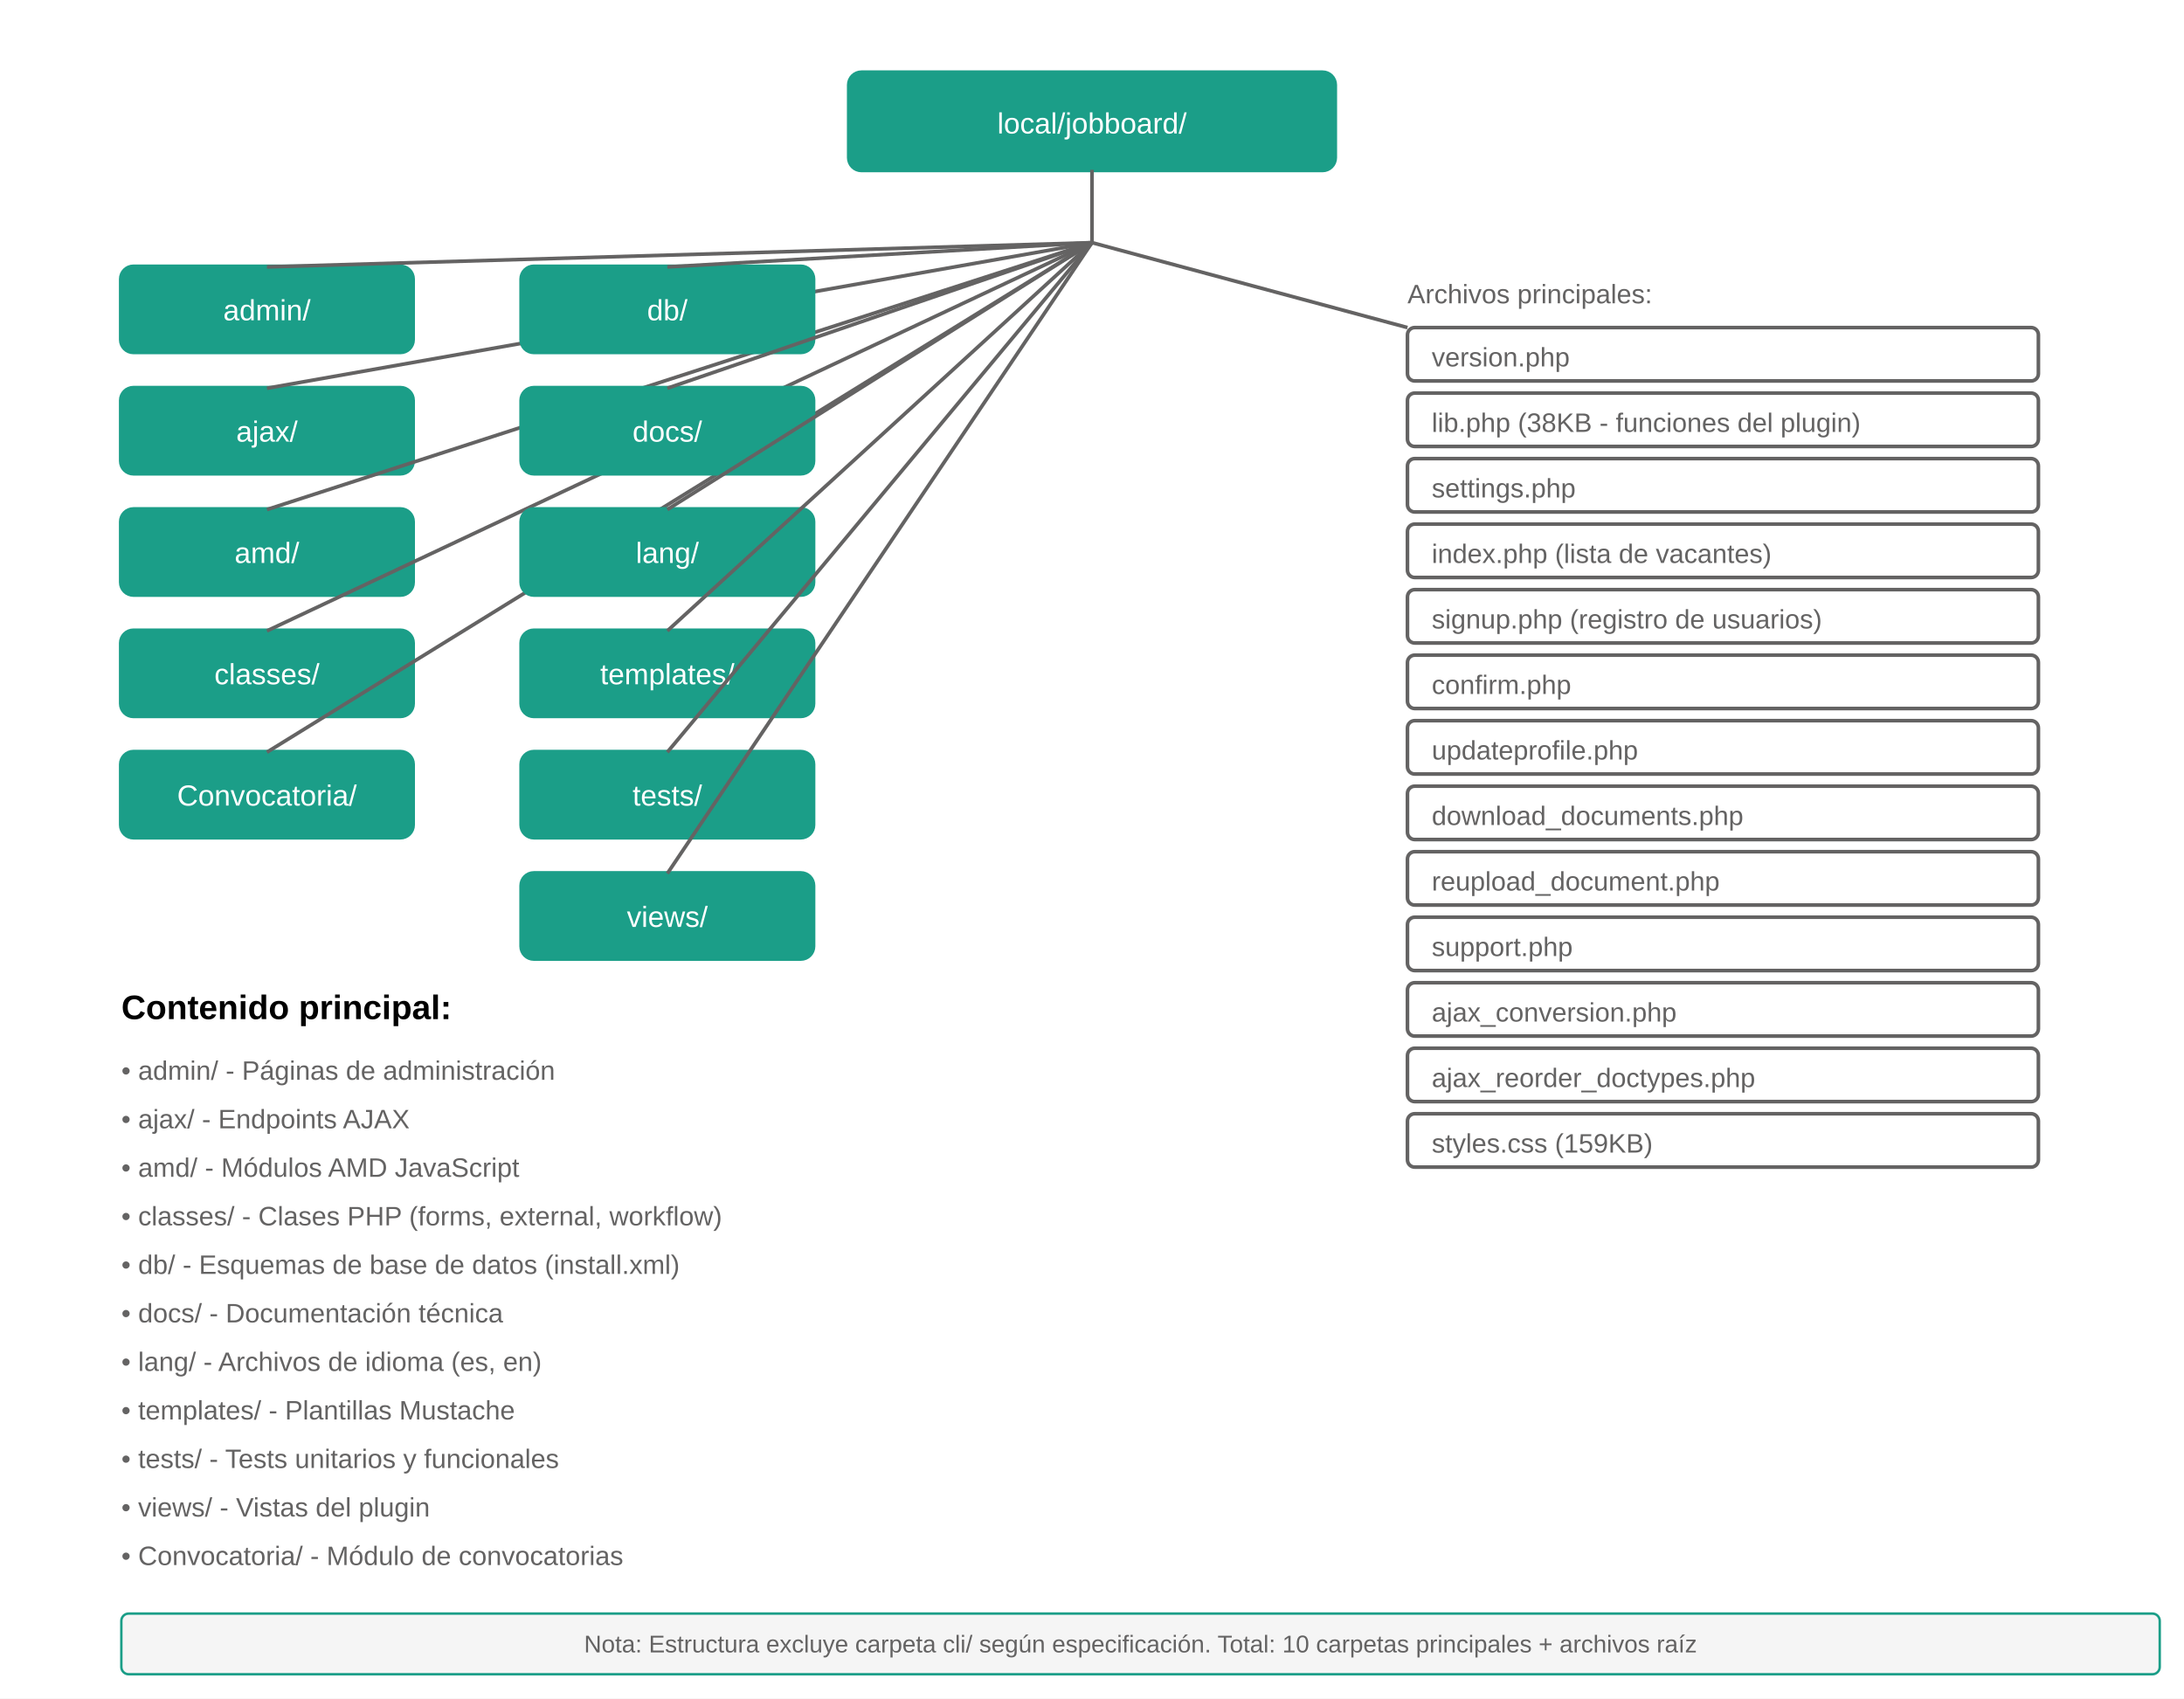
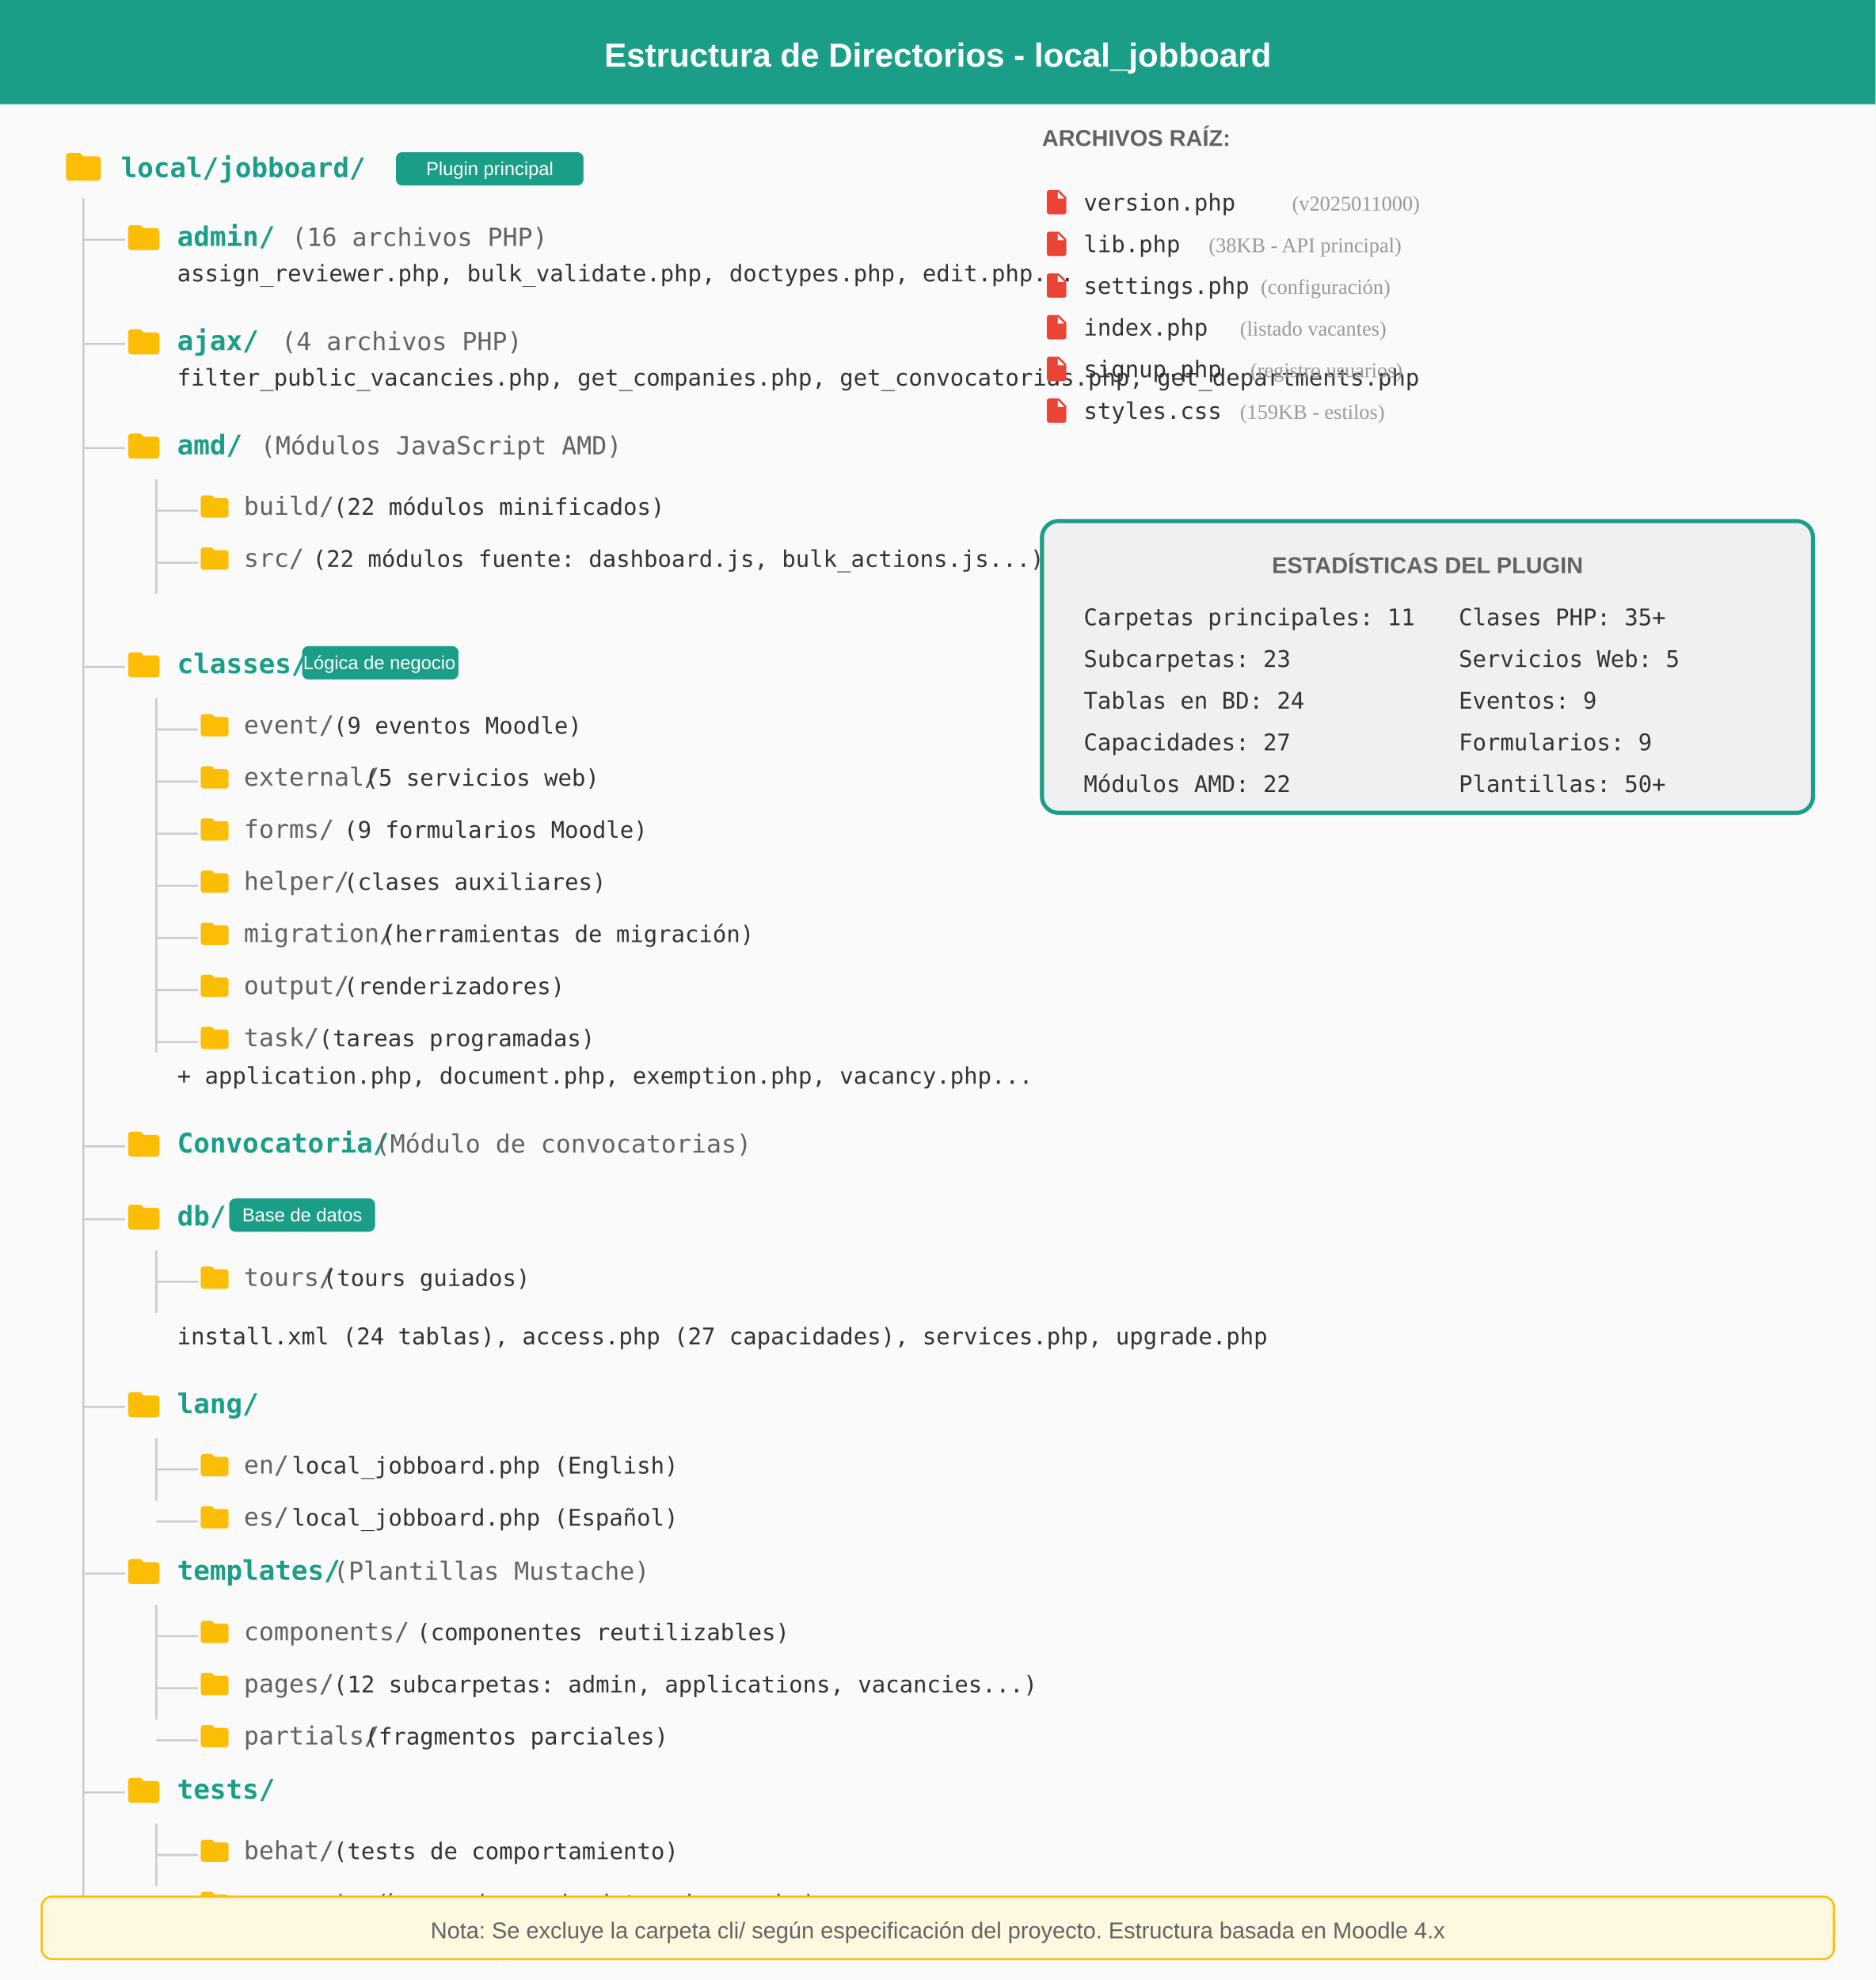
- <svg xmlns="http://www.w3.org/2000/svg" viewBox="0 0 900 700" width="900" height="700">
+ <svg xmlns="http://www.w3.org/2000/svg" viewBox="0 0 900 950" width="900" height="950">
  <defs>
    <style>
-       .folder { fill: #1B9E88; stroke: #1B9E88; stroke-width: 2; }
-       .file { fill: #FFFFFF; stroke: #646363; stroke-width: 1.5; }
-       .text-title { font-family: Arial, sans-serif; font-size: 14px; font-weight: bold; fill: #000000; }
-       .text-folder { font-family: Arial, sans-serif; font-size: 12px; fill: #FFFFFF; }
-       .text-file { font-family: Arial, sans-serif; font-size: 11px; fill: #646363; }
-       .line { stroke: #646363; stroke-width: 1.5; fill: none; }
+       .bg { fill: #FAFAFA; }
+       .header-bg { fill: #1B9E88; }
+       .header-text { font-family: Arial, sans-serif; font-size: 16px; font-weight: bold; fill: #FFFFFF; }
+       .folder-icon { fill: #FCBD05; }
+       .folder-text { font-family: 'Consolas', 'Monaco', monospace; font-size: 13px; fill: #1B9E88; font-weight: bold; }
+       .subfolder-text { font-family: 'Consolas', 'Monaco', monospace; font-size: 12px; fill: #646363; }
+       .file-icon { fill: #EB4335; }
+       .file-text { font-family: 'Consolas', 'Monaco', monospace; font-size: 11px; fill: #333333; }
+       .tree-line { stroke: #CCCCCC; stroke-width: 1; fill: none; }
+       .badge { fill: #1B9E88; rx: 3; }
+       .badge-text { font-family: Arial, sans-serif; font-size: 9px; fill: #FFFFFF; }
+       .section-title { font-family: Arial, sans-serif; font-size: 11px; fill: #646363; font-weight: bold; }
    </style>
+     <symbol id="folder" viewBox="0 0 24 24">
+       <path d="M10 4H4c-1.1 0-2 .9-2 2v12c0 1.1.9 2 2 2h16c1.1 0 2-.9 2-2V8c0-1.1-.9-2-2-2h-8l-2-2z" />
+     </symbol>
+     <symbol id="file" viewBox="0 0 24 24">
+       <path d="M14 2H6c-1.1 0-2 .9-2 2v16c0 1.1.9 2 2 2h12c1.1 0 2-.9 2-2V8l-6-6zm-1 7V3.5L18.5 9H13z" />
+     </symbol>
  </defs>
-   <rect width="900" height="700" fill="#FFFFFF" />
-   <rect x="350" y="30" width="200" height="40" rx="5" ry="5" class="folder" />
-   <text x="450" y="55" text-anchor="middle" class="text-folder">local/jobboard/</text>
-   <line x1="450" y1="70" x2="450" y2="100" class="line" />
-   <g id="col1">
-     <rect x="50" y="110" width="120" height="35" rx="5" ry="5" class="folder" />
-     <text x="110" y="132" text-anchor="middle" class="text-folder">admin/</text>
-     <line x1="450" y1="100" x2="110" y2="110" class="line" />
-     <rect x="50" y="160" width="120" height="35" rx="5" ry="5" class="folder" />
-     <text x="110" y="182" text-anchor="middle" class="text-folder">ajax/</text>
-     <line x1="450" y1="100" x2="110" y2="160" class="line" />
-     <rect x="50" y="210" width="120" height="35" rx="5" ry="5" class="folder" />
-     <text x="110" y="232" text-anchor="middle" class="text-folder">amd/</text>
-     <line x1="450" y1="100" x2="110" y2="210" class="line" />
-     <rect x="50" y="260" width="120" height="35" rx="5" ry="5" class="folder" />
-     <text x="110" y="282" text-anchor="middle" class="text-folder">classes/</text>
-     <line x1="450" y1="100" x2="110" y2="260" class="line" />
-     <rect x="50" y="310" width="120" height="35" rx="5" ry="5" class="folder" />
-     <text x="110" y="332" text-anchor="middle" class="text-folder">Convocatoria/</text>
-     <line x1="450" y1="100" x2="110" y2="310" class="line" />
+   <rect width="900" height="950" class="bg" />
+   <rect x="0" y="0" width="900" height="50" class="header-bg" />
+   <text x="450" y="32" text-anchor="middle" class="header-text">Estructura de Directorios - local_jobboard</text>
+   <g transform="translate(30, 70)">
+     <use href="#folder" x="0" y="0" width="20" height="20" class="folder-icon" />
+     <text x="28" y="15" class="folder-text">local/jobboard/</text>
+     <rect x="160" y="3" width="90" height="16" class="badge" />
+     <text x="205" y="14" text-anchor="middle" class="badge-text">Plugin principal</text>
+     <line x1="10" y1="25" x2="10" y2="860" class="tree-line" />
+     <g transform="translate(0, 35)">
+       <line x1="10" y1="10" x2="30" y2="10" class="tree-line" />
+       <use href="#folder" x="30" y="0" width="18" height="18" class="folder-icon" />
+       <text x="55" y="13" class="folder-text">admin/</text>
+       <text x="110" y="13" class="subfolder-text">(16 archivos PHP)</text>
+       <text x="55" y="30" class="file-text">assign_reviewer.php, bulk_validate.php, doctypes.php, edit.php...</text>
+     </g>
+     <g transform="translate(0, 85)">
+       <line x1="10" y1="10" x2="30" y2="10" class="tree-line" />
+       <use href="#folder" x="30" y="0" width="18" height="18" class="folder-icon" />
+       <text x="55" y="13" class="folder-text">ajax/</text>
+       <text x="105" y="13" class="subfolder-text">(4 archivos PHP)</text>
+       <text x="55" y="30" class="file-text">filter_public_vacancies.php, get_companies.php, get_convocatorias.php, get_departments.php</text>
+     </g>
+     <g transform="translate(0, 135)">
+       <line x1="10" y1="10" x2="30" y2="10" class="tree-line" />
+       <use href="#folder" x="30" y="0" width="18" height="18" class="folder-icon" />
+       <text x="55" y="13" class="folder-text">amd/</text>
+       <text x="95" y="13" class="subfolder-text">(Módulos JavaScript AMD)</text>
+       <line x1="45" y1="25" x2="45" y2="80" class="tree-line" />
+       <g transform="translate(15, 30)">
+         <line x1="30" y1="10" x2="50" y2="10" class="tree-line" />
+         <use href="#folder" x="50" y="0" width="16" height="16" class="folder-icon" />
+         <text x="72" y="12" class="subfolder-text">build/</text>
+         <text x="115" y="12" class="file-text">(22 módulos minificados)</text>
+       </g>
+       <g transform="translate(15, 55)">
+         <line x1="30" y1="10" x2="50" y2="10" class="tree-line" />
+         <use href="#folder" x="50" y="0" width="16" height="16" class="folder-icon" />
+         <text x="72" y="12" class="subfolder-text">src/</text>
+         <text x="105" y="12" class="file-text">(22 módulos fuente: dashboard.js, bulk_actions.js...)</text>
+       </g>
+     </g>
+     <g transform="translate(0, 240)">
+       <line x1="10" y1="10" x2="30" y2="10" class="tree-line" />
+       <use href="#folder" x="30" y="0" width="18" height="18" class="folder-icon" />
+       <text x="55" y="13" class="folder-text">classes/</text>
+       <rect x="115" y="0" width="75" height="16" class="badge" />
+       <text x="152" y="11" text-anchor="middle" class="badge-text">Lógica de negocio</text>
+       <line x1="45" y1="25" x2="45" y2="195" class="tree-line" />
+       <g transform="translate(15, 30)">
+         <line x1="30" y1="10" x2="50" y2="10" class="tree-line" />
+         <use href="#folder" x="50" y="0" width="16" height="16" class="folder-icon" />
+         <text x="72" y="12" class="subfolder-text">event/</text>
+         <text x="115" y="12" class="file-text">(9 eventos Moodle)</text>
+       </g>
+       <g transform="translate(15, 55)">
+         <line x1="30" y1="10" x2="50" y2="10" class="tree-line" />
+         <use href="#folder" x="50" y="0" width="16" height="16" class="folder-icon" />
+         <text x="72" y="12" class="subfolder-text">external/</text>
+         <text x="130" y="12" class="file-text">(5 servicios web)</text>
+       </g>
+       <g transform="translate(15, 80)">
+         <line x1="30" y1="10" x2="50" y2="10" class="tree-line" />
+         <use href="#folder" x="50" y="0" width="16" height="16" class="folder-icon" />
+         <text x="72" y="12" class="subfolder-text">forms/</text>
+         <text x="120" y="12" class="file-text">(9 formularios Moodle)</text>
+       </g>
+       <g transform="translate(15, 105)">
+         <line x1="30" y1="10" x2="50" y2="10" class="tree-line" />
+         <use href="#folder" x="50" y="0" width="16" height="16" class="folder-icon" />
+         <text x="72" y="12" class="subfolder-text">helper/</text>
+         <text x="120" y="12" class="file-text">(clases auxiliares)</text>
+       </g>
+       <g transform="translate(15, 130)">
+         <line x1="30" y1="10" x2="50" y2="10" class="tree-line" />
+         <use href="#folder" x="50" y="0" width="16" height="16" class="folder-icon" />
+         <text x="72" y="12" class="subfolder-text">migration/</text>
+         <text x="138" y="12" class="file-text">(herramientas de migración)</text>
+       </g>
+       <g transform="translate(15, 155)">
+         <line x1="30" y1="10" x2="50" y2="10" class="tree-line" />
+         <use href="#folder" x="50" y="0" width="16" height="16" class="folder-icon" />
+         <text x="72" y="12" class="subfolder-text">output/</text>
+         <text x="120" y="12" class="file-text">(renderizadores)</text>
+       </g>
+       <g transform="translate(15, 180)">
+         <line x1="30" y1="10" x2="50" y2="10" class="tree-line" />
+         <use href="#folder" x="50" y="0" width="16" height="16" class="folder-icon" />
+         <text x="72" y="12" class="subfolder-text">task/</text>
+         <text x="108" y="12" class="file-text">(tareas programadas)</text>
+       </g>
+       <text x="55" y="210" class="file-text">+ application.php, document.php, exemption.php, vacancy.php...</text>
+     </g>
+     <g transform="translate(0, 470)">
+       <line x1="10" y1="10" x2="30" y2="10" class="tree-line" />
+       <use href="#folder" x="30" y="0" width="18" height="18" class="folder-icon" />
+       <text x="55" y="13" class="folder-text">Convocatoria/</text>
+       <text x="150" y="13" class="subfolder-text">(Módulo de convocatorias)</text>
+     </g>
+     <g transform="translate(0, 505)">
+       <line x1="10" y1="10" x2="30" y2="10" class="tree-line" />
+       <use href="#folder" x="30" y="0" width="18" height="18" class="folder-icon" />
+       <text x="55" y="13" class="folder-text">db/</text>
+       <rect x="80" y="0" width="70" height="16" class="badge" />
+       <text x="115" y="11" text-anchor="middle" class="badge-text">Base de datos</text>
+       <line x1="45" y1="25" x2="45" y2="55" class="tree-line" />
+       <g transform="translate(15, 30)">
+         <line x1="30" y1="10" x2="50" y2="10" class="tree-line" />
+         <use href="#folder" x="50" y="0" width="16" height="16" class="folder-icon" />
+         <text x="72" y="12" class="subfolder-text">tours/</text>
+         <text x="110" y="12" class="file-text">(tours guiados)</text>
+       </g>
+       <text x="55" y="70" class="file-text">install.xml (24 tablas), access.php (27 capacidades), services.php, upgrade.php</text>
+     </g>
+     <g transform="translate(0, 595)">
+       <line x1="10" y1="10" x2="30" y2="10" class="tree-line" />
+       <use href="#folder" x="30" y="0" width="18" height="18" class="folder-icon" />
+       <text x="55" y="13" class="folder-text">lang/</text>
+       <line x1="45" y1="25" x2="45" y2="55" class="tree-line" />
+       <g transform="translate(15, 30)">
+         <line x1="30" y1="10" x2="50" y2="10" class="tree-line" />
+         <use href="#folder" x="50" y="0" width="16" height="16" class="folder-icon" />
+         <text x="72" y="12" class="subfolder-text">en/</text>
+         <text x="95" y="12" class="file-text">local_jobboard.php (English)</text>
+       </g>
+       <g transform="translate(15, 55)">
+         <line x1="30" y1="10" x2="50" y2="10" class="tree-line" />
+         <use href="#folder" x="50" y="0" width="16" height="16" class="folder-icon" />
+         <text x="72" y="12" class="subfolder-text">es/</text>
+         <text x="95" y="12" class="file-text">local_jobboard.php (Español)</text>
+       </g>
+     </g>
+     <g transform="translate(0, 675)">
+       <line x1="10" y1="10" x2="30" y2="10" class="tree-line" />
+       <use href="#folder" x="30" y="0" width="18" height="18" class="folder-icon" />
+       <text x="55" y="13" class="folder-text">templates/</text>
+       <text x="130" y="13" class="subfolder-text">(Plantillas Mustache)</text>
+       <line x1="45" y1="25" x2="45" y2="80" class="tree-line" />
+       <g transform="translate(15, 30)">
+         <line x1="30" y1="10" x2="50" y2="10" class="tree-line" />
+         <use href="#folder" x="50" y="0" width="16" height="16" class="folder-icon" />
+         <text x="72" y="12" class="subfolder-text">components/</text>
+         <text x="155" y="12" class="file-text">(componentes reutilizables)</text>
+       </g>
+       <g transform="translate(15, 55)">
+         <line x1="30" y1="10" x2="50" y2="10" class="tree-line" />
+         <use href="#folder" x="50" y="0" width="16" height="16" class="folder-icon" />
+         <text x="72" y="12" class="subfolder-text">pages/</text>
+         <text x="115" y="12" class="file-text">(12 subcarpetas: admin, applications, vacancies...)</text>
+       </g>
+       <g transform="translate(15, 80)">
+         <line x1="30" y1="10" x2="50" y2="10" class="tree-line" />
+         <use href="#folder" x="50" y="0" width="16" height="16" class="folder-icon" />
+         <text x="72" y="12" class="subfolder-text">partials/</text>
+         <text x="130" y="12" class="file-text">(fragmentos parciales)</text>
+       </g>
+     </g>
+     <g transform="translate(0, 780)">
+       <line x1="10" y1="10" x2="30" y2="10" class="tree-line" />
+       <use href="#folder" x="30" y="0" width="18" height="18" class="folder-icon" />
+       <text x="55" y="13" class="folder-text">tests/</text>
+       <line x1="45" y1="25" x2="45" y2="55" class="tree-line" />
+       <g transform="translate(15, 30)">
+         <line x1="30" y1="10" x2="50" y2="10" class="tree-line" />
+         <use href="#folder" x="50" y="0" width="16" height="16" class="folder-icon" />
+         <text x="72" y="12" class="subfolder-text">behat/</text>
+         <text x="115" y="12" class="file-text">(tests de comportamiento)</text>
+       </g>
+       <g transform="translate(15, 55)">
+         <line x1="30" y1="10" x2="50" y2="10" class="tree-line" />
+         <use href="#folder" x="50" y="0" width="16" height="16" class="folder-icon" />
+         <text x="72" y="12" class="subfolder-text">generator/</text>
+         <text x="135" y="12" class="file-text">(generadores de datos de prueba)</text>
+       </g>
+     </g>
+     <g transform="translate(0, 855)">
+       <line x1="10" y1="10" x2="30" y2="10" class="tree-line" />
+       <use href="#folder" x="30" y="0" width="18" height="18" class="folder-icon" />
+       <text x="55" y="13" class="folder-text">views/</text>
+       <text x="100" y="13" class="subfolder-text">(vistas del plugin)</text>
+     </g>
  </g>
-   <g id="col2">
-     <rect x="215" y="110" width="120" height="35" rx="5" ry="5" class="folder" />
-     <text x="275" y="132" text-anchor="middle" class="text-folder">db/</text>
-     <line x1="450" y1="100" x2="275" y2="110" class="line" />
-     <rect x="215" y="160" width="120" height="35" rx="5" ry="5" class="folder" />
-     <text x="275" y="182" text-anchor="middle" class="text-folder">docs/</text>
-     <line x1="450" y1="100" x2="275" y2="160" class="line" />
-     <rect x="215" y="210" width="120" height="35" rx="5" ry="5" class="folder" />
-     <text x="275" y="232" text-anchor="middle" class="text-folder">lang/</text>
-     <line x1="450" y1="100" x2="275" y2="210" class="line" />
-     <rect x="215" y="260" width="120" height="35" rx="5" ry="5" class="folder" />
-     <text x="275" y="282" text-anchor="middle" class="text-folder">templates/</text>
-     <line x1="450" y1="100" x2="275" y2="260" class="line" />
-     <rect x="215" y="310" width="120" height="35" rx="5" ry="5" class="folder" />
-     <text x="275" y="332" text-anchor="middle" class="text-folder">tests/</text>
-     <line x1="450" y1="100" x2="275" y2="310" class="line" />
-     <rect x="215" y="360" width="120" height="35" rx="5" ry="5" class="folder" />
-     <text x="275" y="382" text-anchor="middle" class="text-folder">views/</text>
-     <line x1="450" y1="100" x2="275" y2="360" class="line" />
+   <g transform="translate(500, 70)">
+     <text x="0" y="0" class="section-title">ARCHIVOS RAÍZ:</text>
+     <g transform="translate(0, 20)">
+       <use href="#file" x="0" y="0" width="14" height="14" class="file-icon" />
+       <text x="20" y="11" class="file-text">version.php</text>
+       <text x="120" y="11" style="font-size: 10px; fill: #999;">(v2025011000)</text>
+     </g>
+     <g transform="translate(0, 40)">
+       <use href="#file" x="0" y="0" width="14" height="14" class="file-icon" />
+       <text x="20" y="11" class="file-text">lib.php</text>
+       <text x="80" y="11" style="font-size: 10px; fill: #999;">(38KB - API principal)</text>
+     </g>
+     <g transform="translate(0, 60)">
+       <use href="#file" x="0" y="0" width="14" height="14" class="file-icon" />
+       <text x="20" y="11" class="file-text">settings.php</text>
+       <text x="105" y="11" style="font-size: 10px; fill: #999;">(configuración)</text>
+     </g>
+     <g transform="translate(0, 80)">
+       <use href="#file" x="0" y="0" width="14" height="14" class="file-icon" />
+       <text x="20" y="11" class="file-text">index.php</text>
+       <text x="95" y="11" style="font-size: 10px; fill: #999;">(listado vacantes)</text>
+     </g>
+     <g transform="translate(0, 100)">
+       <use href="#file" x="0" y="0" width="14" height="14" class="file-icon" />
+       <text x="20" y="11" class="file-text">signup.php</text>
+       <text x="100" y="11" style="font-size: 10px; fill: #999;">(registro usuarios)</text>
+     </g>
+     <g transform="translate(0, 120)">
+       <use href="#file" x="0" y="0" width="14" height="14" class="file-icon" />
+       <text x="20" y="11" class="file-text">styles.css</text>
+       <text x="95" y="11" style="font-size: 10px; fill: #999;">(159KB - estilos)</text>
+     </g>
  </g>
-   <g id="files">
-     <text x="580" y="125" class="text-file">Archivos principales:</text>
-     <rect x="580" y="135" width="260" height="22" rx="3" ry="3" class="file" />
-     <text x="590" y="151" class="text-file">version.php</text>
-     <rect x="580" y="162" width="260" height="22" rx="3" ry="3" class="file" />
-     <text x="590" y="178" class="text-file">lib.php (38KB - funciones del plugin)</text>
-     <rect x="580" y="189" width="260" height="22" rx="3" ry="3" class="file" />
-     <text x="590" y="205" class="text-file">settings.php</text>
-     <rect x="580" y="216" width="260" height="22" rx="3" ry="3" class="file" />
-     <text x="590" y="232" class="text-file">index.php (lista de vacantes)</text>
-     <rect x="580" y="243" width="260" height="22" rx="3" ry="3" class="file" />
-     <text x="590" y="259" class="text-file">signup.php (registro de usuarios)</text>
-     <rect x="580" y="270" width="260" height="22" rx="3" ry="3" class="file" />
-     <text x="590" y="286" class="text-file">confirm.php</text>
-     <rect x="580" y="297" width="260" height="22" rx="3" ry="3" class="file" />
-     <text x="590" y="313" class="text-file">updateprofile.php</text>
-     <rect x="580" y="324" width="260" height="22" rx="3" ry="3" class="file" />
-     <text x="590" y="340" class="text-file">download_documents.php</text>
-     <rect x="580" y="351" width="260" height="22" rx="3" ry="3" class="file" />
-     <text x="590" y="367" class="text-file">reupload_document.php</text>
-     <rect x="580" y="378" width="260" height="22" rx="3" ry="3" class="file" />
-     <text x="590" y="394" class="text-file">support.php</text>
-     <rect x="580" y="405" width="260" height="22" rx="3" ry="3" class="file" />
-     <text x="590" y="421" class="text-file">ajax_conversion.php</text>
-     <rect x="580" y="432" width="260" height="22" rx="3" ry="3" class="file" />
-     <text x="590" y="448" class="text-file">ajax_reorder_doctypes.php</text>
-     <rect x="580" y="459" width="260" height="22" rx="3" ry="3" class="file" />
-     <text x="590" y="475" class="text-file">styles.css (159KB)</text>
-     <line x1="450" y1="100" x2="580" y2="135" class="line" />
+   <g transform="translate(500, 250)">
+     <rect x="0" y="0" width="370" height="140" rx="8" fill="#F0F0F0" stroke="#1B9E88" stroke-width="2" />
+     <text x="185" y="25" text-anchor="middle" class="section-title">ESTADÍSTICAS DEL PLUGIN</text>
+     <text x="20" y="50" class="file-text">Carpetas principales: 11</text>
+     <text x="20" y="70" class="file-text">Subcarpetas: 23</text>
+     <text x="20" y="90" class="file-text">Tablas en BD: 24</text>
+     <text x="20" y="110" class="file-text">Capacidades: 27</text>
+     <text x="20" y="130" class="file-text">Módulos AMD: 22</text>
+     <text x="200" y="50" class="file-text">Clases PHP: 35+</text>
+     <text x="200" y="70" class="file-text">Servicios Web: 5</text>
+     <text x="200" y="90" class="file-text">Eventos: 9</text>
+     <text x="200" y="110" class="file-text">Formularios: 9</text>
+     <text x="200" y="130" class="file-text">Plantillas: 50+</text>
  </g>
-   <g id="descriptions">
-     <text x="50" y="420" class="text-title">Contenido principal:</text>
-     <text x="50" y="445" class="text-file">• admin/ - Páginas de administración</text>
-     <text x="50" y="465" class="text-file">• ajax/ - Endpoints AJAX</text>
-     <text x="50" y="485" class="text-file">• amd/ - Módulos AMD JavaScript</text>
-     <text x="50" y="505" class="text-file">• classes/ - Clases PHP (forms, external, workflow)</text>
-     <text x="50" y="525" class="text-file">• db/ - Esquemas de base de datos (install.xml)</text>
-     <text x="50" y="545" class="text-file">• docs/ - Documentación técnica</text>
-     <text x="50" y="565" class="text-file">• lang/ - Archivos de idioma (es, en)</text>
-     <text x="50" y="585" class="text-file">• templates/ - Plantillas Mustache</text>
-     <text x="50" y="605" class="text-file">• tests/ - Tests unitarios y funcionales</text>
-     <text x="50" y="625" class="text-file">• views/ - Vistas del plugin</text>
-     <text x="50" y="645" class="text-file">• Convocatoria/ - Módulo de convocatorias</text>
-   </g>
-   <rect x="50" y="665" width="840" height="25" rx="3" ry="3" fill="#F5F5F5" stroke="#1B9E88" stroke-width="1" />
-   <text x="470" y="681" text-anchor="middle" style="font-family: Arial, sans-serif; font-size: 10px; fill: #646363;">
-     Nota: Estructura excluye carpeta cli/ según especificación. Total: 10 carpetas principales + archivos raíz
+   <rect x="20" y="910" width="860" height="30" rx="5" fill="#FFF8E1" stroke="#FCBD05" stroke-width="1" />
+   <text x="450" y="930" text-anchor="middle" style="font-family: Arial; font-size: 11px; fill: #646363;">
+     Nota: Se excluye la carpeta cli/ según especificación del proyecto. Estructura basada en Moodle 4.x
  </text>
</svg>
